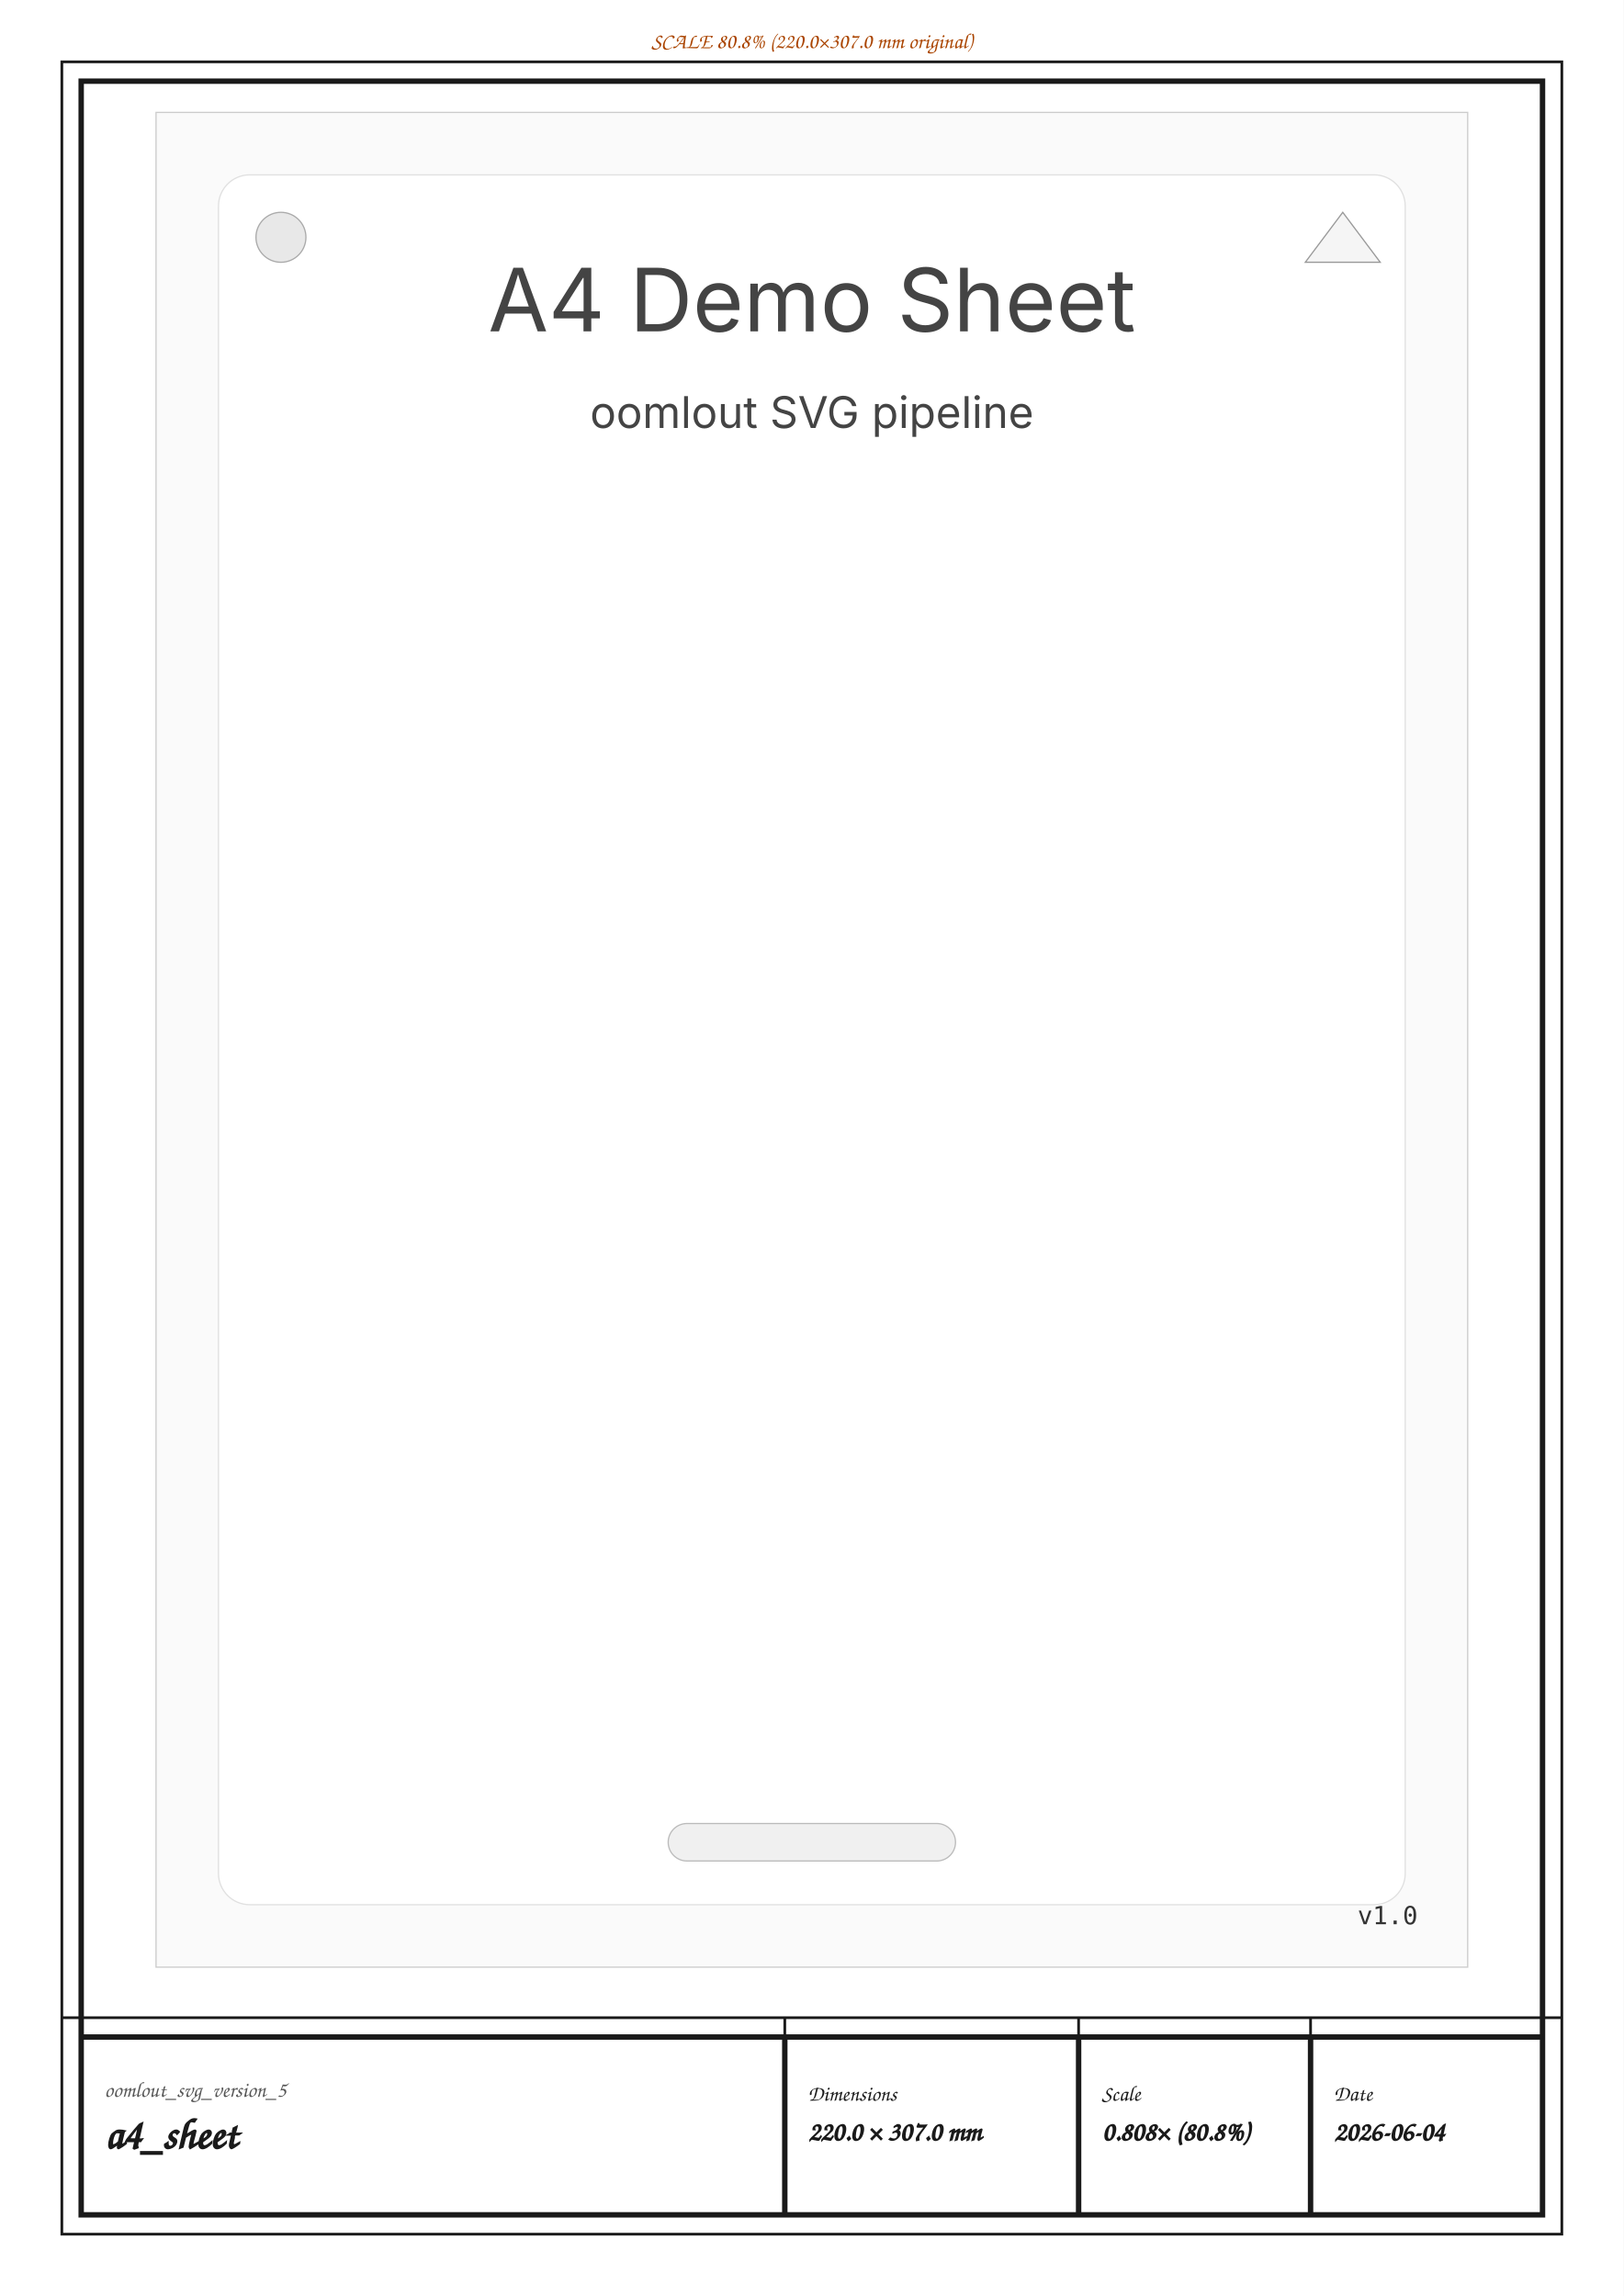
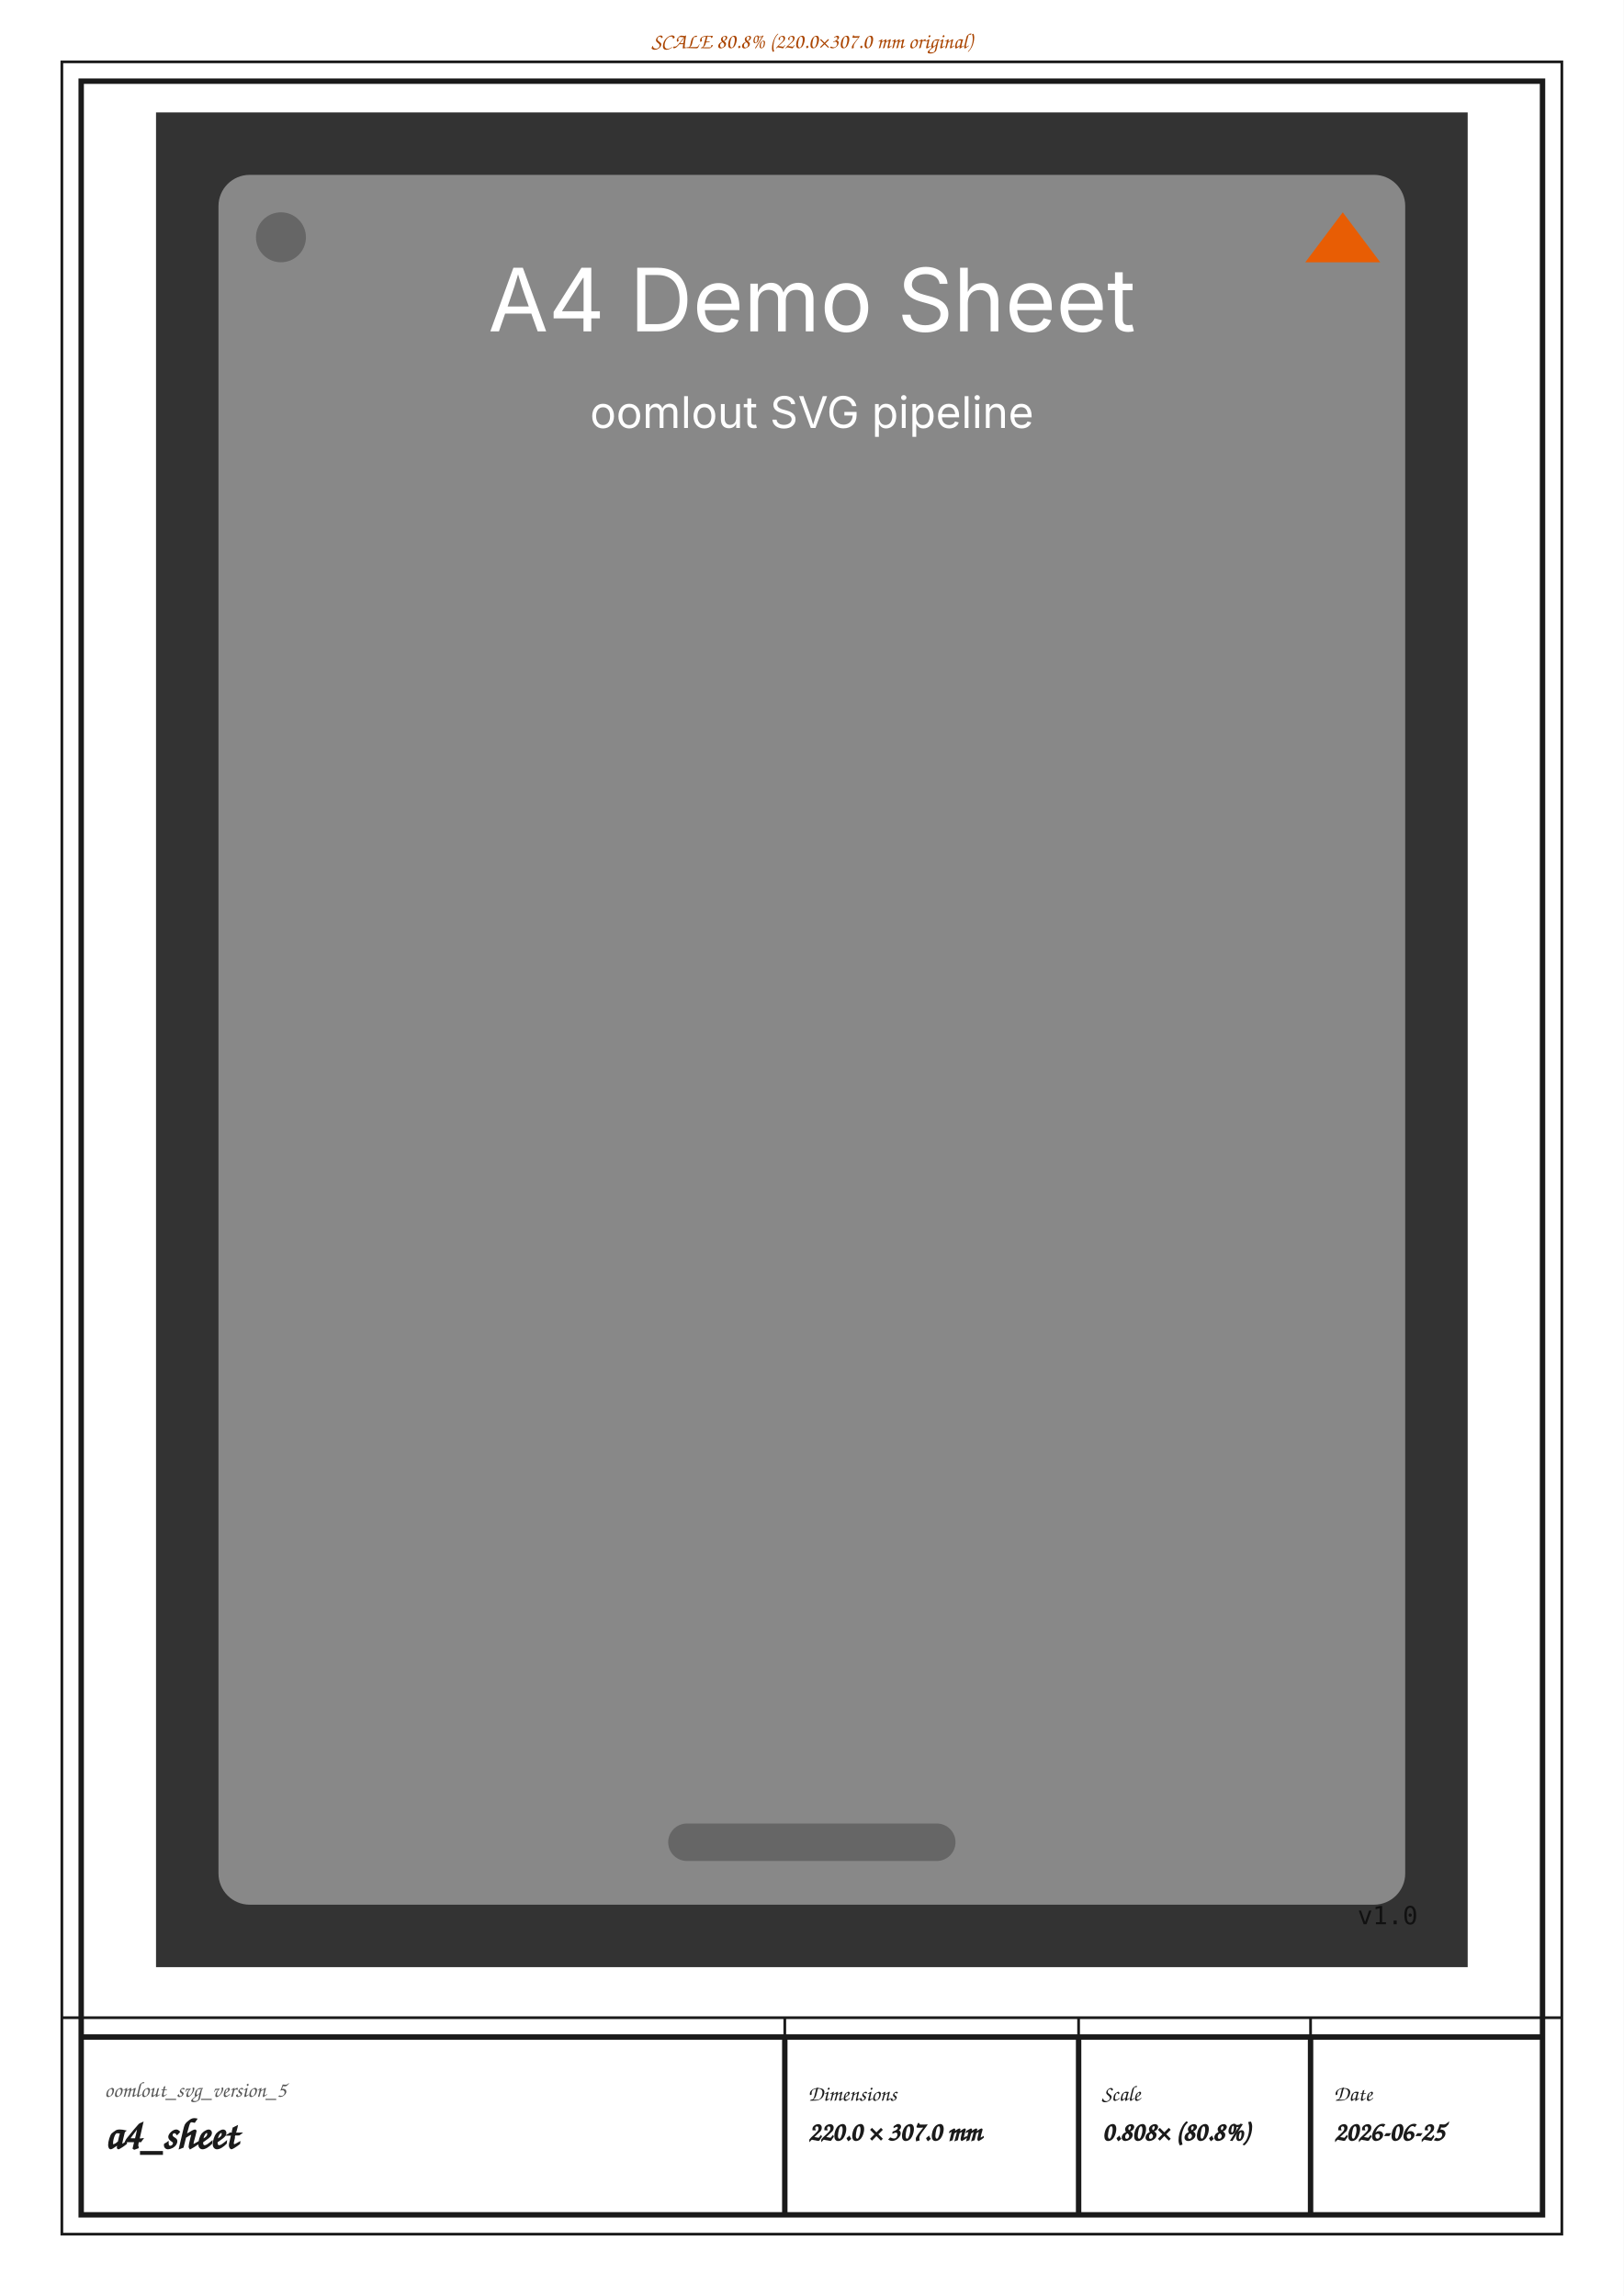
<svg xmlns="http://www.w3.org/2000/svg" width="210mm" height="297mm" viewBox="0 0 210 297">
  <rect x="0" y="0" width="210" height="297" fill="white" stroke="none" />
  <rect x="8" y="8" width="194" height="281" fill="none" stroke="#1A1A1A" stroke-width="0.35" />
  <rect x="10.5" y="10.5" width="189" height="276" fill="none" stroke="#1A1A1A" stroke-width="0.7" />
  <line x1="8" y1="261" x2="202" y2="261" stroke="#1A1A1A" stroke-width="0.35" />
  <line x1="10.5" y1="263.5" x2="199.5" y2="263.5" stroke="#1A1A1A" stroke-width="0.7" />
  <line x1="101.5" y1="261" x2="101.5" y2="286.5" stroke="#1A1A1A" stroke-width="0.35" />
  <line x1="101.5" y1="263.5" x2="101.5" y2="286.5" stroke="#1A1A1A" stroke-width="0.7" />
  <line x1="139.5" y1="261" x2="139.5" y2="286.5" stroke="#1A1A1A" stroke-width="0.35" />
  <line x1="139.5" y1="263.5" x2="139.5" y2="286.5" stroke="#1A1A1A" stroke-width="0.7" />
  <line x1="169.5" y1="261" x2="169.5" y2="286.5" stroke="#1A1A1A" stroke-width="0.35" />
  <line x1="169.5" y1="263.5" x2="169.5" y2="286.5" stroke="#1A1A1A" stroke-width="0.7" />
  <text x="13.5" y="270.5" font-family="Swis721 Blk BT, comic sans ms" font-size="2.8" font-weight="normal" text-anchor="start" dominant-baseline="middle" fill="#555555" textLength="85" lengthAdjust="spacingAndGlyphs">oomlout_svg_version_5</text>
  <text x="13.5" y="276.5" font-family="Swis721 Blk BT, comic sans ms" font-size="5.5" font-weight="bold" text-anchor="start" dominant-baseline="middle" fill="#1A1A1A" textLength="85" lengthAdjust="spacingAndGlyphs">a4_sheet</text>
  <text x="104.5" y="271" font-family="Swis721 Blk BT, comic sans ms" font-size="2.8" font-weight="normal" text-anchor="start" dominant-baseline="middle" fill="#1A1A1A">Dimensions</text>
  <text x="104.5" y="276" font-family="Swis721 Blk BT, comic sans ms" font-size="3.5" font-weight="bold" text-anchor="start" dominant-baseline="middle" fill="#1A1A1A">220.0 × 307.0 mm</text>
  <text x="142.5" y="271" font-family="Swis721 Blk BT, comic sans ms" font-size="2.8" font-weight="normal" text-anchor="start" dominant-baseline="middle" fill="#1A1A1A">Scale</text>
  <text x="142.5" y="276" font-family="Swis721 Blk BT, comic sans ms" font-size="3.5" font-weight="bold" text-anchor="start" dominant-baseline="middle" fill="#1A1A1A">0.808× (80.8%)</text>
  <text x="172.5" y="271" font-family="Swis721 Blk BT, comic sans ms" font-size="2.8" font-weight="normal" text-anchor="start" dominant-baseline="middle" fill="#1A1A1A">Date</text>
-   <text x="172.5" y="276" font-family="Swis721 Blk BT, comic sans ms" font-size="3.5" font-weight="bold" text-anchor="start" dominant-baseline="middle" fill="#1A1A1A">2026-06-04</text>
+   <text x="172.5" y="276" font-family="Swis721 Blk BT, comic sans ms" font-size="3.5" font-weight="bold" text-anchor="start" dominant-baseline="middle" fill="#1A1A1A">2026-06-25</text>
  <text x="105" y="5.5" font-family="Swis721 Blk BT, comic sans ms" font-size="2.8" font-weight="normal" text-anchor="middle" dominant-baseline="middle" fill="#AA4400">SCALE 80.8%  (220.0×307.0 mm original)</text>
  <g transform="translate(16.1401,10.5) scale(0.807818)">
-     <rect x="5" y="5" width="210" height="297" fill="#FAFAFA" stroke="#CCCCCC" stroke-width="0.2" />
-     <rect x="15" y="15" width="190" height="277" rx="5" ry="5" fill="#FFFFFF" stroke="#E0E0E0" stroke-width="0.2" />
-     <text x="110" y="35" font-family="Inter, sans-serif" font-size="14" text-anchor="middle" dominant-baseline="middle" fill="#444444">A4 Demo Sheet</text>
-     <text x="110" y="53" font-family="Inter, sans-serif" font-size="7" text-anchor="middle" dominant-baseline="middle" fill="#444444">oomlout SVG pipeline</text>
-     <text x="207" y="294" font-family="JetBrains Mono, Fira Code, monospace" font-size="4" text-anchor="end" dominant-baseline="middle" fill="#333333">v1.0</text>
-     <polygon points="195,21 189,29 201,29" fill="#F5F5F5" stroke="#999999" stroke-width="0.2" />
-     <circle cx="25" cy="25" r="4" fill="#E8E8E8" stroke="#AAAAAA" stroke-width="0.2" />
-     <path d="M 90 279 A 3 3 0 0 0 90 285 L 130 285 A 3 3 0 0 0 130 279 Z" fill="#F0F0F0" stroke="#BBBBBB" stroke-width="0.2" />
+     <rect x="5" y="5" width="210" height="297" fill="#333333" stroke="none" />
+     <rect x="15" y="15" width="190" height="277" rx="5" ry="5" fill="#888888" stroke="none" />
+     <text x="110" y="35" font-family="Inter, sans-serif" font-size="14" text-anchor="middle" dominant-baseline="middle" fill="#FFFFFF">A4 Demo Sheet</text>
+     <text x="110" y="53" font-family="Inter, sans-serif" font-size="7" text-anchor="middle" dominant-baseline="middle" fill="#FFFFFF">oomlout SVG pipeline</text>
+     <text x="207" y="294" font-family="JetBrains Mono, Fira Code, monospace" font-size="4" text-anchor="end" dominant-baseline="middle" fill="#111111">v1.0</text>
+     <polygon points="195,21 189,29 201,29" fill="#E85D04" stroke="none" />
+     <circle cx="25" cy="25" r="4" fill="#666666" stroke="none" />
+     <path d="M 90 279 A 3 3 0 0 0 90 285 L 130 285 A 3 3 0 0 0 130 279 Z" fill="#666666" stroke="none" />
  </g>
</svg>
